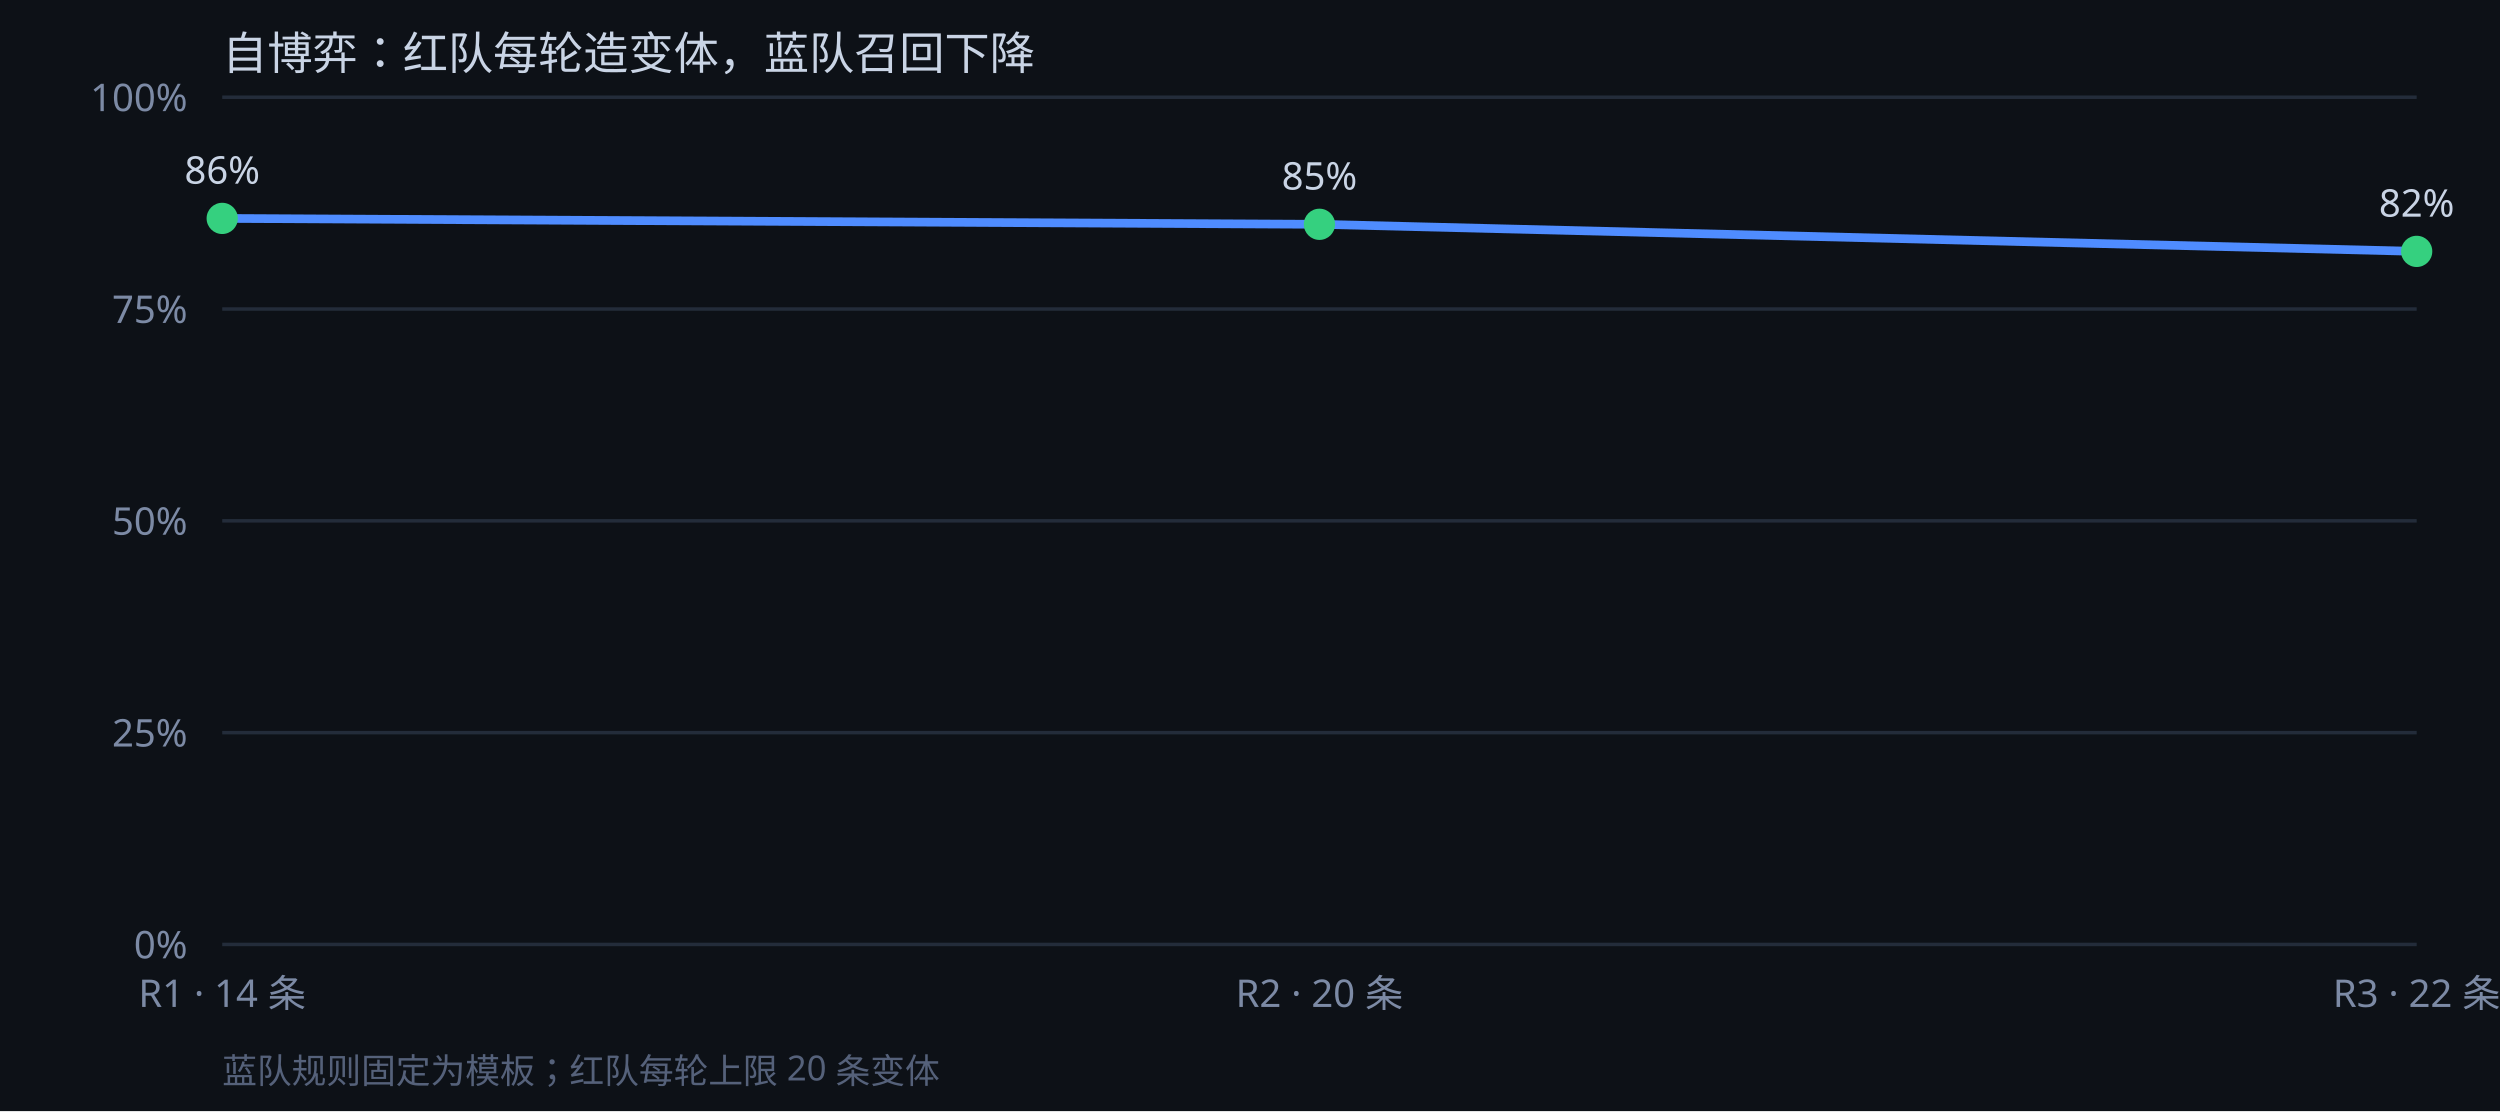
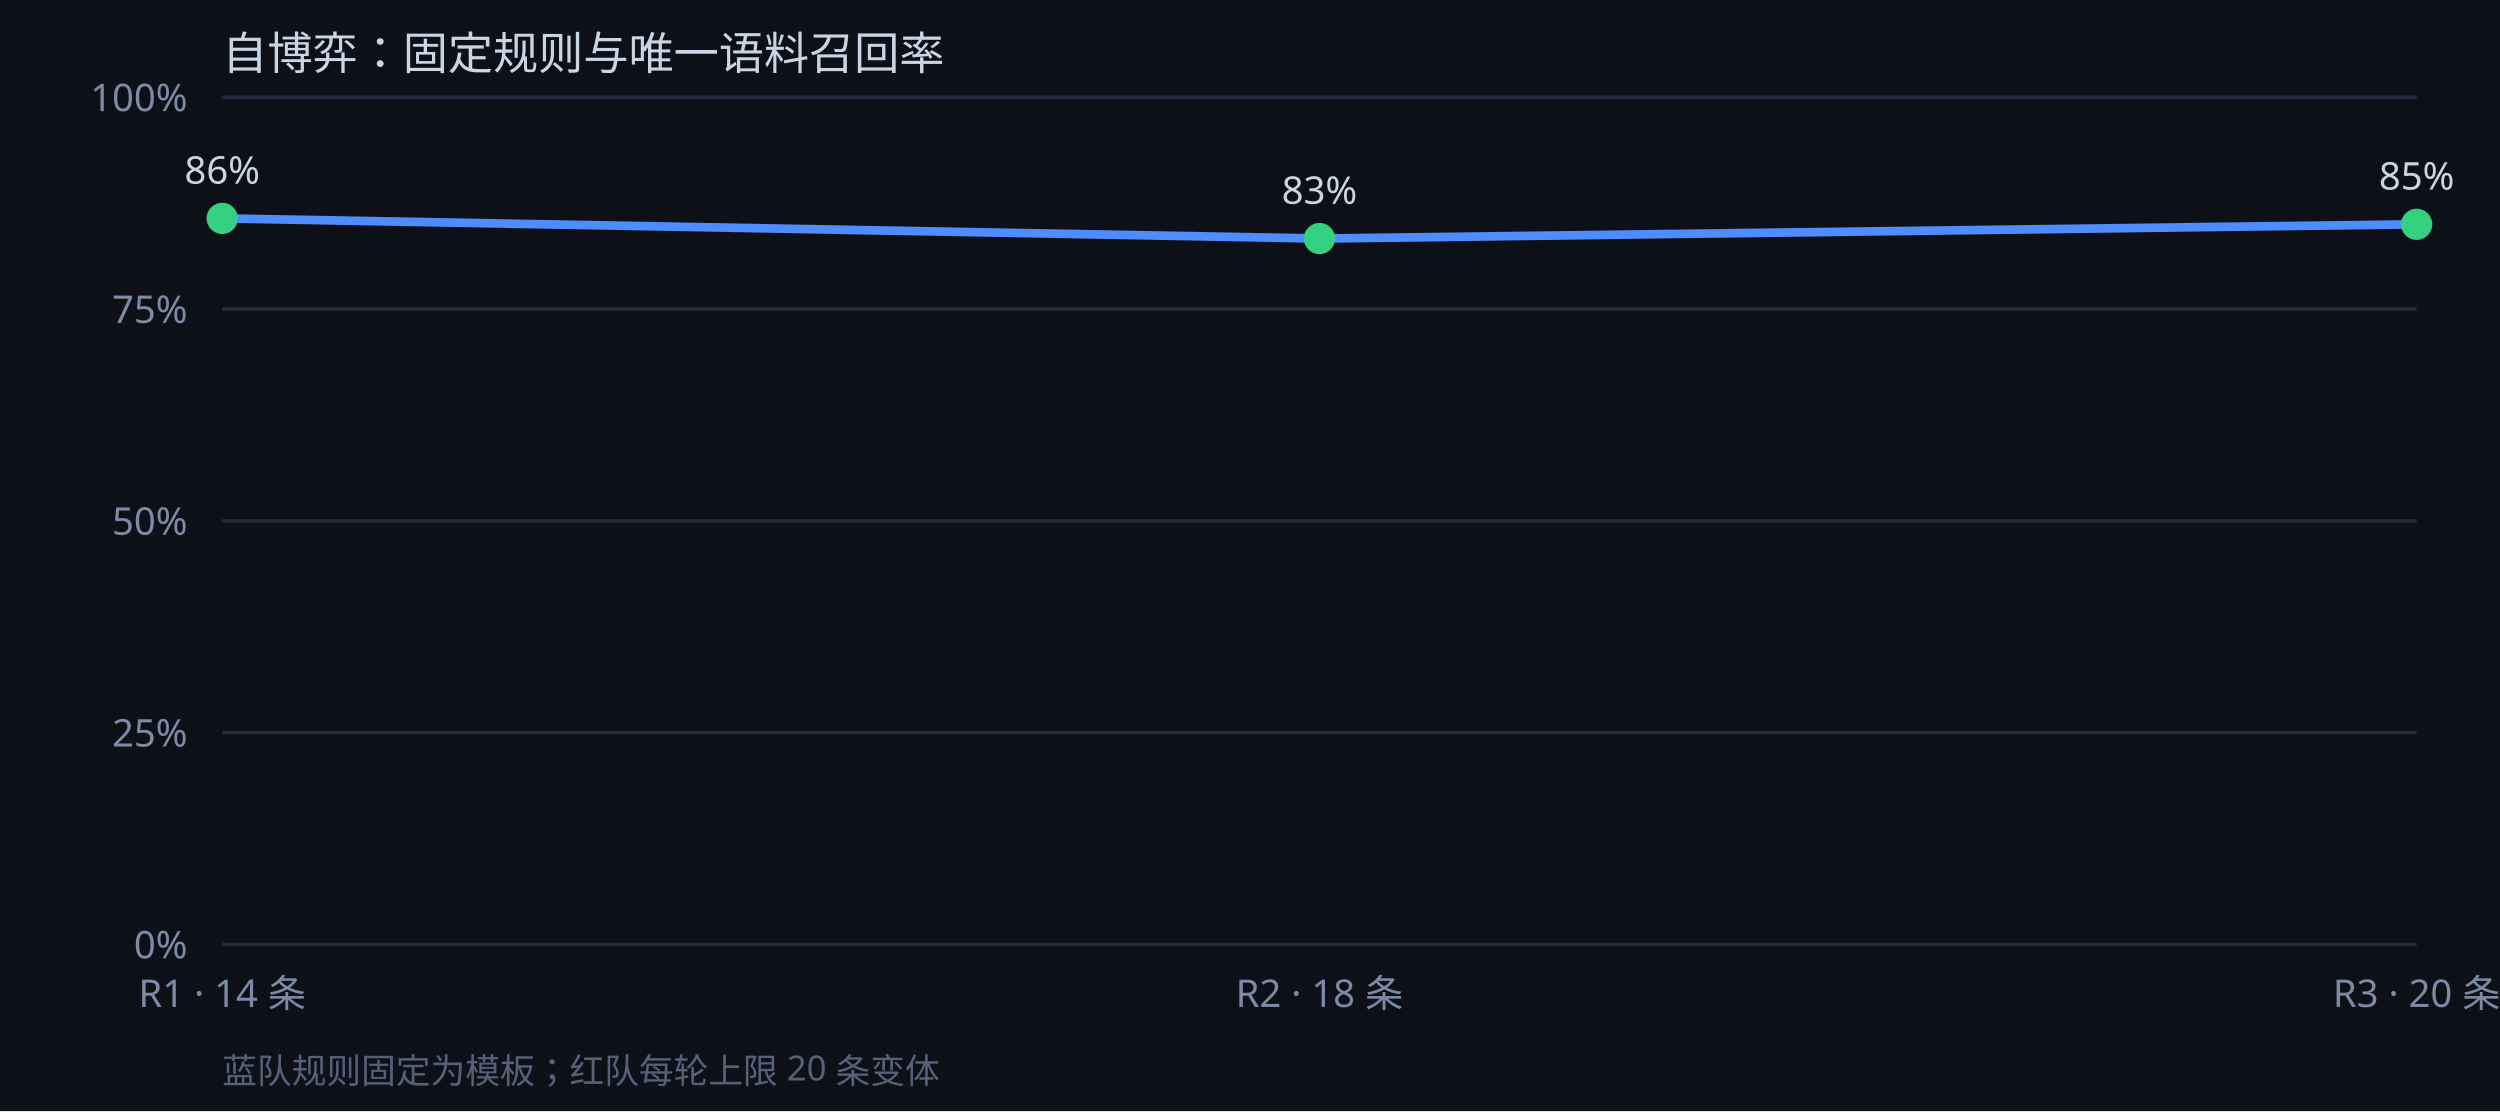
<svg xmlns="http://www.w3.org/2000/svg" viewBox="0 0 720 320" font-family="Segoe UI, Microsoft YaHei, sans-serif">
  <rect width="720" height="320" fill="#0d1117" />
-   <text x="64" y="20" fill="#c9d4e5" font-size="13">自博弈：红队每轮造变体，蓝队召回下降</text>
+   <text x="64" y="20" fill="#c9d4e5" font-size="13">自博弈：固定规则与唯一语料召回率</text>
  <line x1="64" y1="272.0" x2="696" y2="272.0" stroke="#232c3a" stroke-width="1" />
  <text x="54" y="276.0" fill="#7c8aa5" font-size="11" text-anchor="end">0%</text>
  <line x1="64" y1="211.0" x2="696" y2="211.0" stroke="#232c3a" stroke-width="1" />
  <text x="54" y="215.0" fill="#7c8aa5" font-size="11" text-anchor="end">25%</text>
  <line x1="64" y1="150.0" x2="696" y2="150.0" stroke="#232c3a" stroke-width="1" />
  <text x="54" y="154.0" fill="#7c8aa5" font-size="11" text-anchor="end">50%</text>
  <line x1="64" y1="89.0" x2="696" y2="89.0" stroke="#232c3a" stroke-width="1" />
  <text x="54" y="93.0" fill="#7c8aa5" font-size="11" text-anchor="end">75%</text>
  <line x1="64" y1="28.0" x2="696" y2="28.0" stroke="#232c3a" stroke-width="1" />
  <text x="54" y="32.0" fill="#7c8aa5" font-size="11" text-anchor="end">100%</text>
-   <polyline points="64.0,62.9 380.0,64.6 696.0,72.4" fill="none" stroke="#4f8cff" stroke-width="2.5" />
+   <polyline points="64.0,62.9 380.0,68.7 696.0,64.6" fill="none" stroke="#4f8cff" stroke-width="2.5" />
  <circle cx="64.0" cy="62.9" r="4.5" fill="#35d07f" />
  <text x="64.0" y="52.9" fill="#c9d4e5" font-size="11" text-anchor="middle">86%</text>
  <text x="64.0" y="290" fill="#7c8aa5" font-size="11" text-anchor="middle">R1 · 14 条</text>
-   <circle cx="380.0" cy="64.6" r="4.5" fill="#35d07f" />
-   <text x="380.0" y="54.6" fill="#c9d4e5" font-size="11" text-anchor="middle">85%</text>
-   <text x="380.0" y="290" fill="#7c8aa5" font-size="11" text-anchor="middle">R2 · 20 条</text>
-   <circle cx="696.0" cy="72.4" r="4.5" fill="#35d07f" />
-   <text x="696.0" y="62.4" fill="#c9d4e5" font-size="11" text-anchor="middle">82%</text>
-   <text x="696.0" y="290" fill="#7c8aa5" font-size="11" text-anchor="middle">R3 · 22 条</text>
+   <circle cx="380.0" cy="68.7" r="4.5" fill="#35d07f" />
+   <text x="380.0" y="58.7" fill="#c9d4e5" font-size="11" text-anchor="middle">83%</text>
+   <text x="380.0" y="290" fill="#7c8aa5" font-size="11" text-anchor="middle">R2 · 18 条</text>
+   <circle cx="696.0" cy="64.6" r="4.5" fill="#35d07f" />
+   <text x="696.0" y="54.6" fill="#c9d4e5" font-size="11" text-anchor="middle">85%</text>
+   <text x="696.0" y="290" fill="#7c8aa5" font-size="11" text-anchor="middle">R3 · 20 条</text>
  <text x="64" y="312" fill="#55617a" font-size="10">蓝队规则固定为模板；红队每轮上限 20 条变体</text>
</svg>
